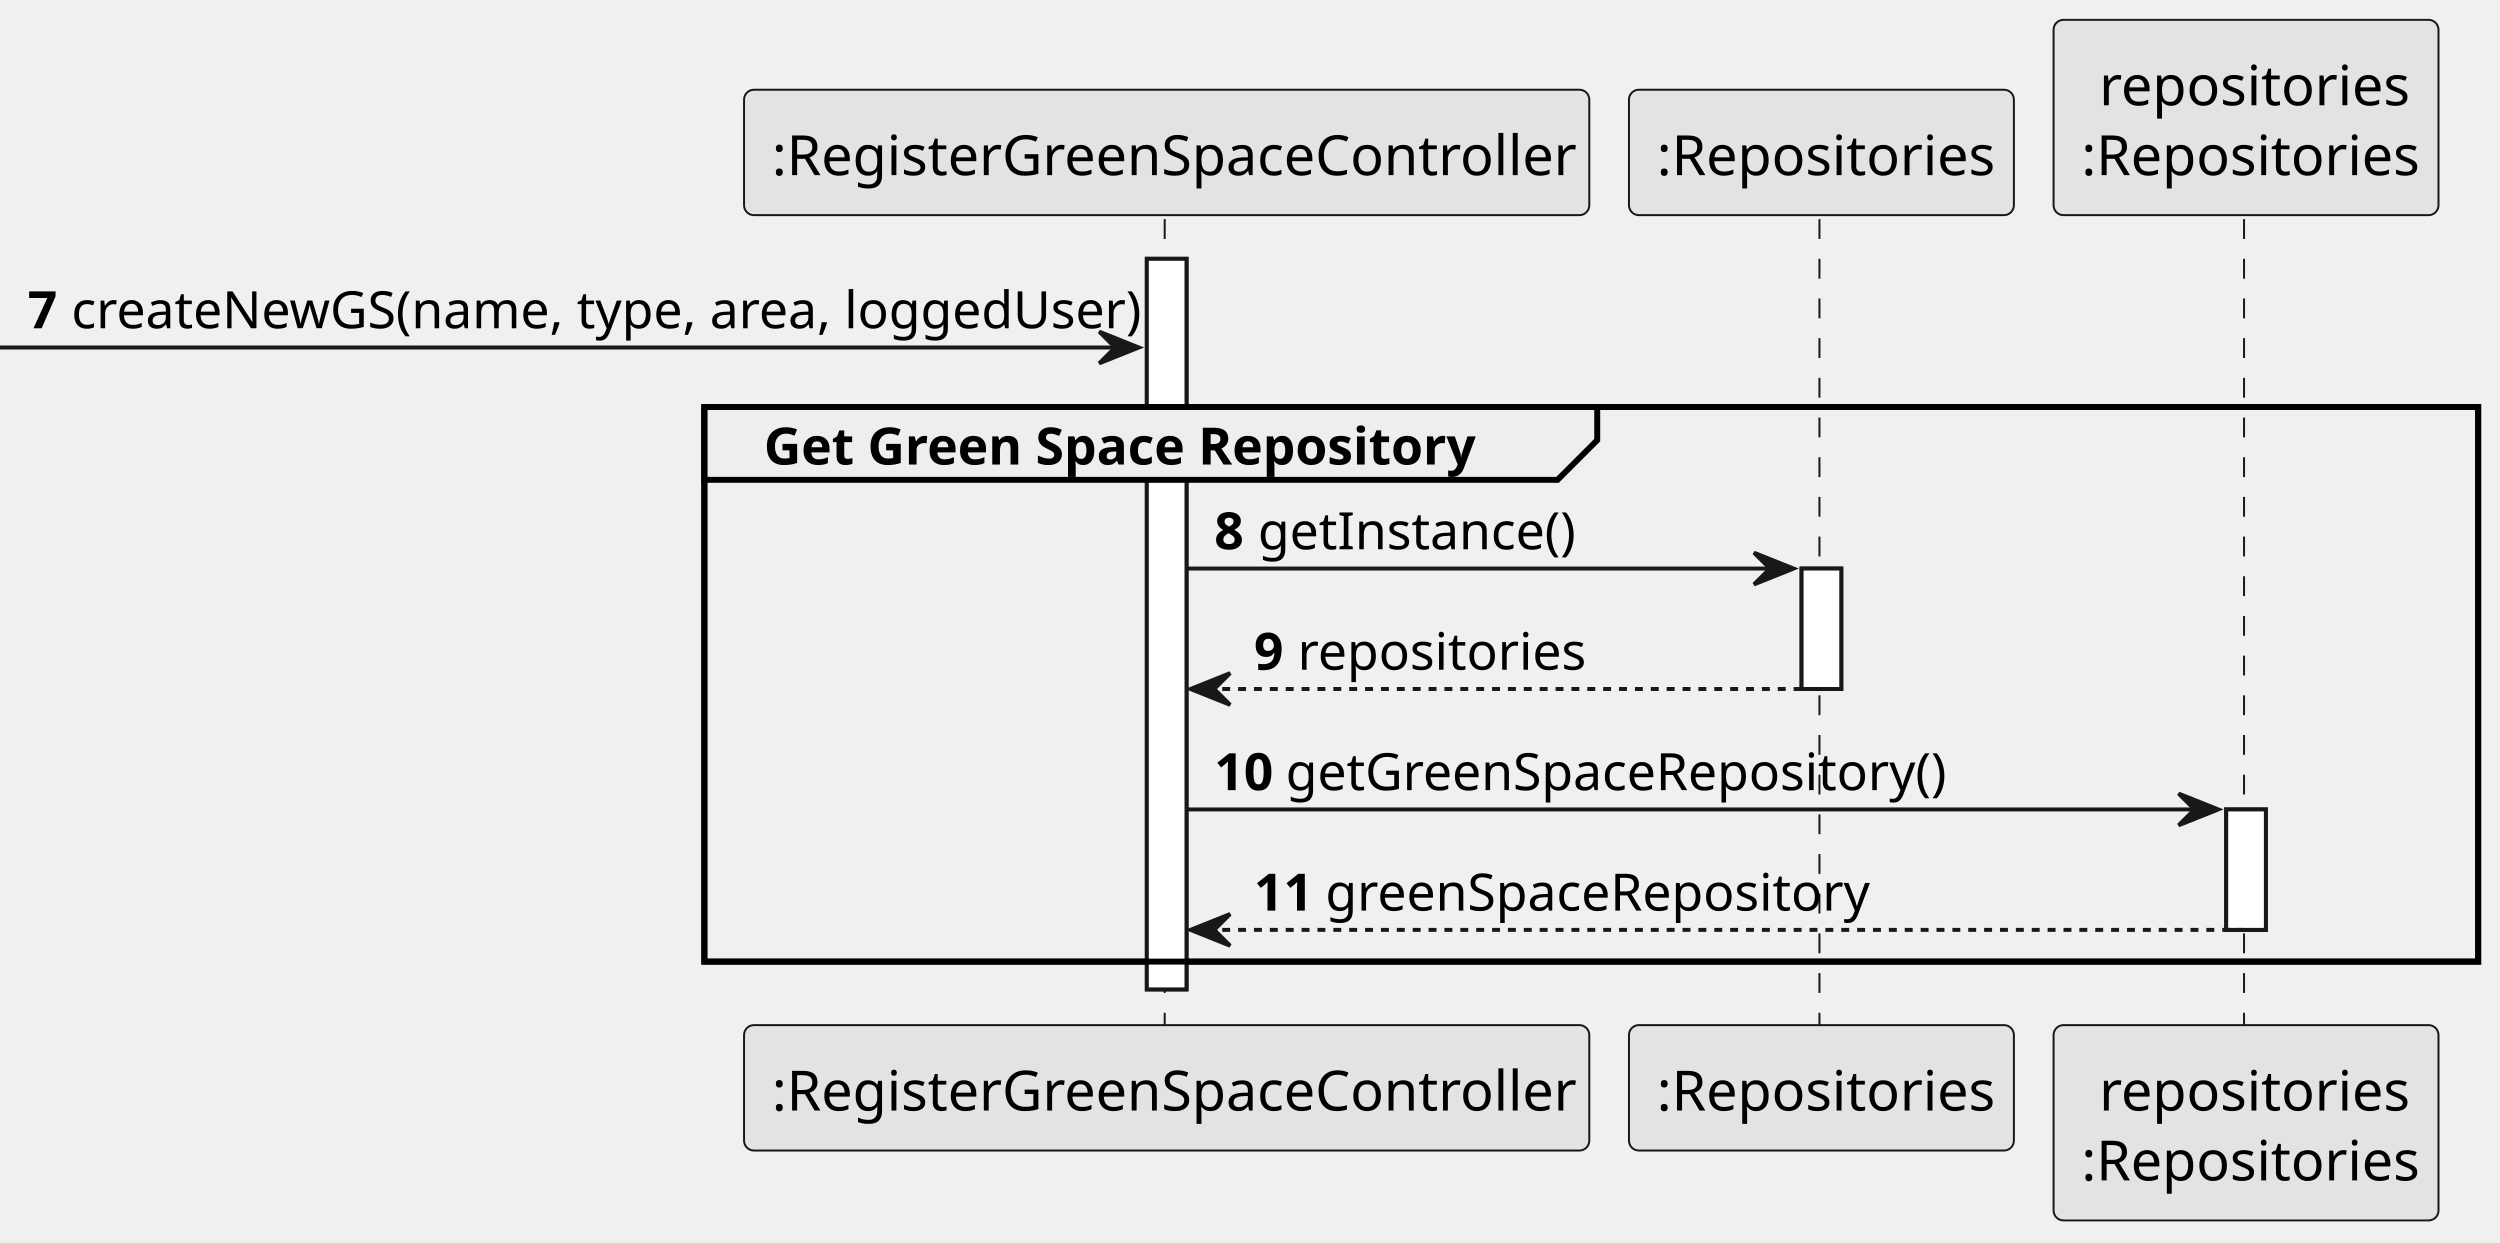
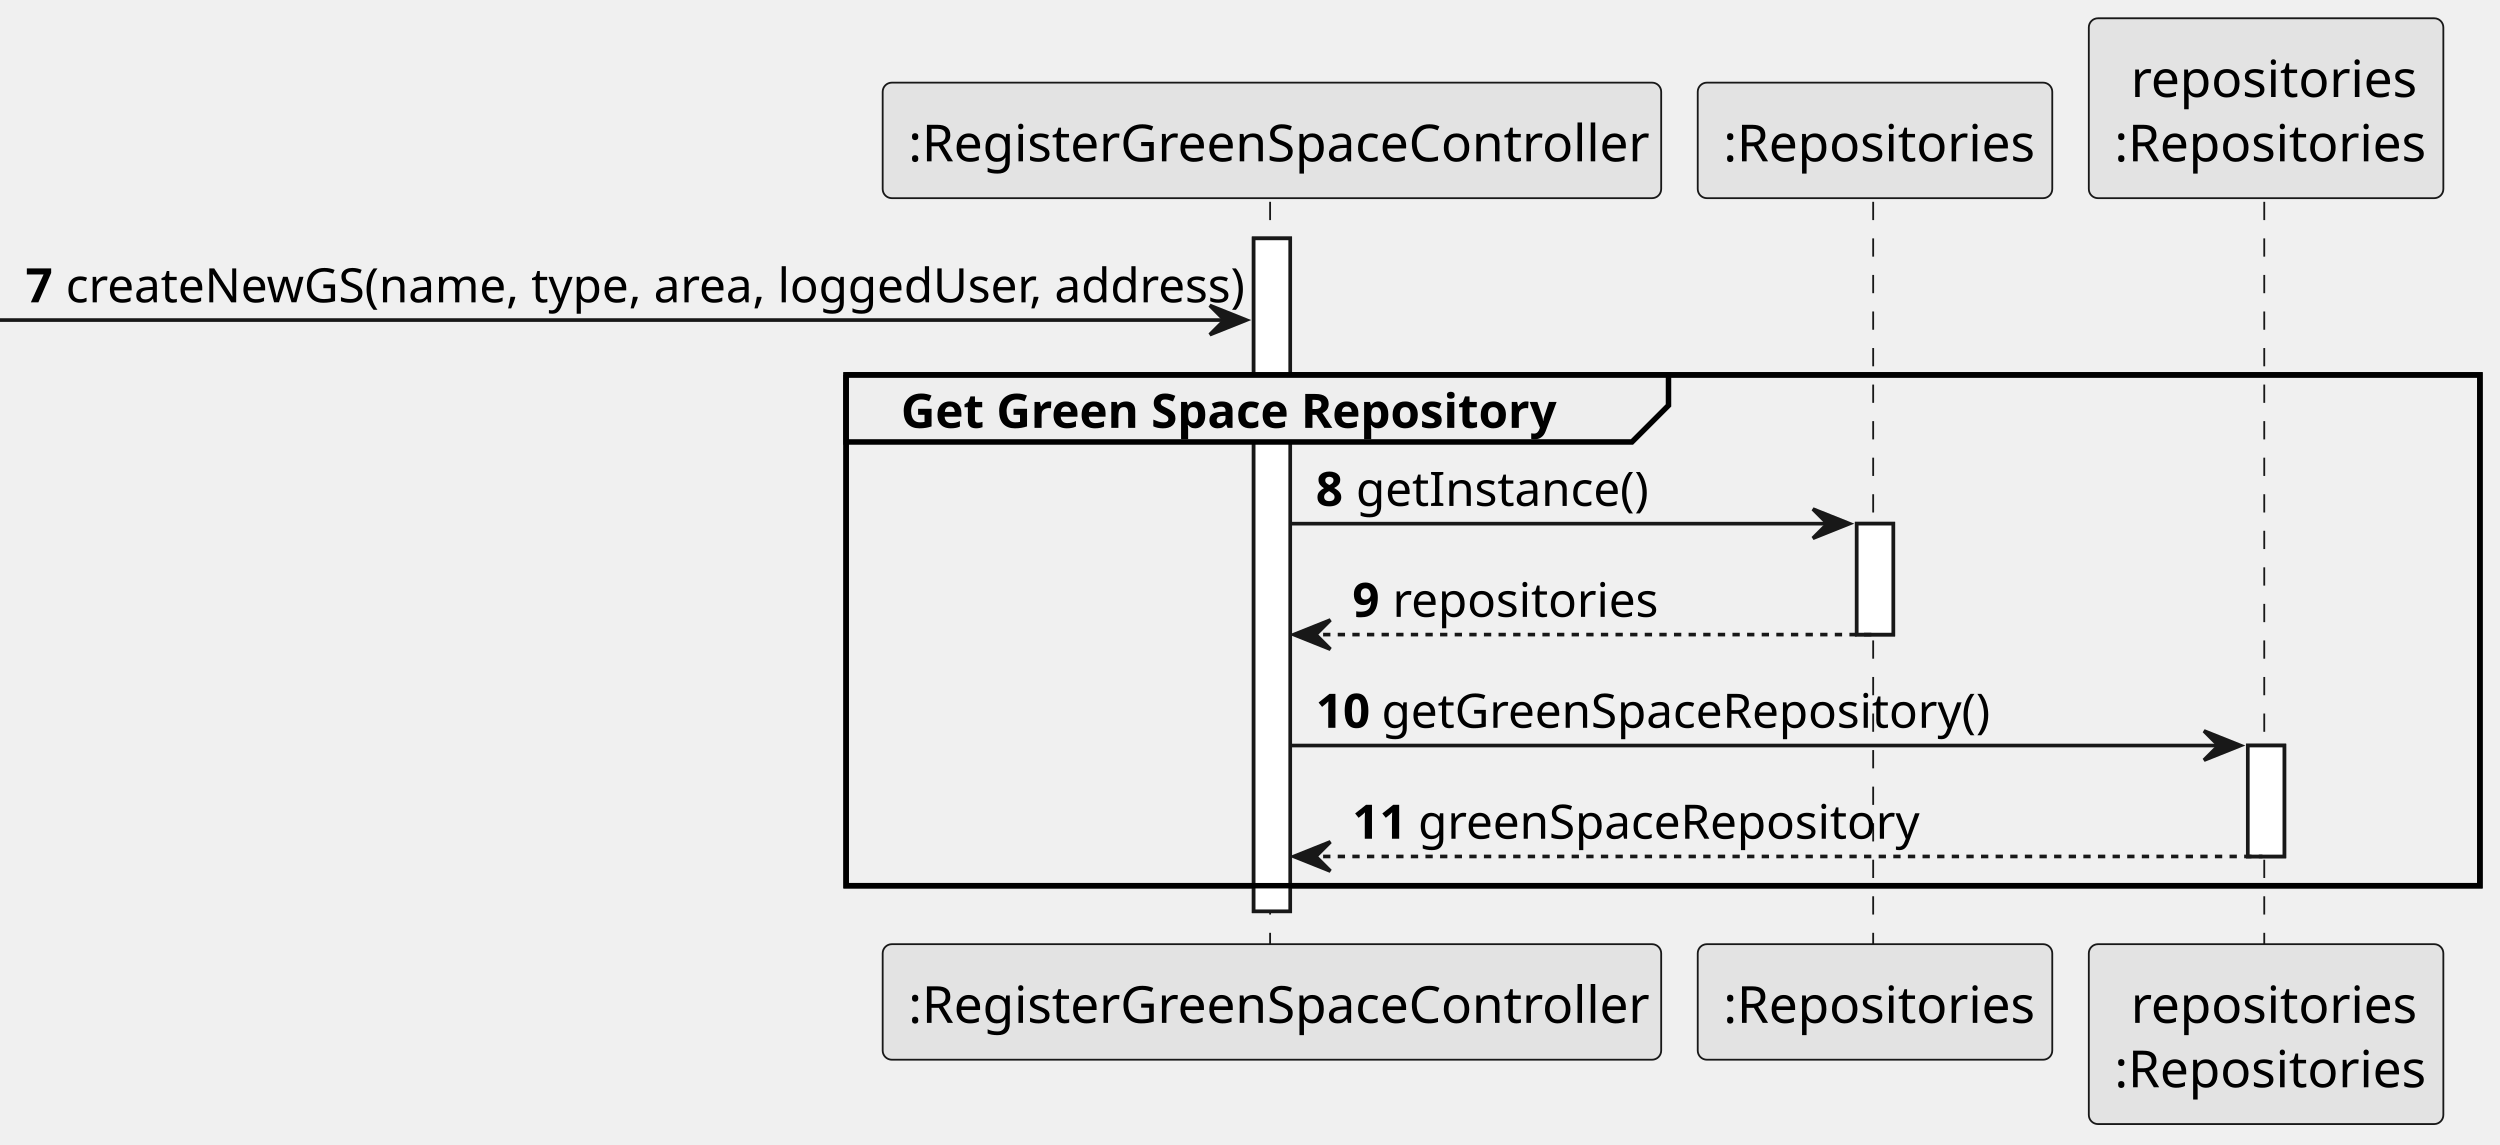
- <svg xmlns="http://www.w3.org/2000/svg" contentStyleType="text/css" height="313px" preserveAspectRatio="none" style="width:630px;height:313px;background:#FFFFFF;" version="1.1" viewBox="0 0 630 313" width="630px" zoomAndPan="magnify">
+ <svg xmlns="http://www.w3.org/2000/svg" contentStyleType="text/css" height="313px" preserveAspectRatio="none" style="width:684px;height:313px;background:#FFFFFF;" version="1.1" viewBox="0 0 684 313" width="684px" zoomAndPan="magnify">
  <defs />
  <g>
-     <rect fill="#FFFFFF" height="184.109" style="stroke:#181818;stroke-width:1.0;" width="10" x="289" y="65.219" />
-     <rect fill="#FFFFFF" height="30.352" style="stroke:#181818;stroke-width:1.0;" width="10" x="454" y="143.273" />
-     <rect fill="#FFFFFF" height="30.352" style="stroke:#181818;stroke-width:1.0;" width="10" x="561" y="203.977" />
-     <rect fill="none" height="139.758" style="stroke:#000000;stroke-width:1.5;" width="447" x="177.5" y="102.57" />
-     <line style="stroke:#181818;stroke-width:0.5;stroke-dasharray:5.0,5.0;" x1="293.5" x2="293.5" y1="55.219" y2="259.328" />
-     <line style="stroke:#181818;stroke-width:0.5;stroke-dasharray:5.0,5.0;" x1="458.5" x2="458.5" y1="55.219" y2="259.328" />
-     <line style="stroke:#181818;stroke-width:0.5;stroke-dasharray:5.0,5.0;" x1="565.5" x2="565.5" y1="55.219" y2="259.328" />
-     <rect fill="#E3E3E3" height="31.609" rx="2.5" ry="2.5" style="stroke:#181818;stroke-width:0.5;" width="213" x="187.5" y="22.609" />
-     <text fill="#000000" font-family="sans-serif" font-size="14" lengthAdjust="spacing" textLength="199" x="194.5" y="44.143">:RegisterGreenSpaceController</text>
-     <rect fill="#E3E3E3" height="31.609" rx="2.5" ry="2.5" style="stroke:#181818;stroke-width:0.5;" width="213" x="187.5" y="258.328" />
-     <text fill="#000000" font-family="sans-serif" font-size="14" lengthAdjust="spacing" textLength="199" x="194.5" y="279.861">:RegisterGreenSpaceController</text>
-     <rect fill="#E3E3E3" height="31.609" rx="2.5" ry="2.5" style="stroke:#181818;stroke-width:0.5;" width="97" x="410.5" y="22.609" />
-     <text fill="#000000" font-family="sans-serif" font-size="14" lengthAdjust="spacing" textLength="83" x="417.5" y="44.143">:Repositories</text>
-     <rect fill="#E3E3E3" height="31.609" rx="2.5" ry="2.5" style="stroke:#181818;stroke-width:0.5;" width="97" x="410.5" y="258.328" />
-     <text fill="#000000" font-family="sans-serif" font-size="14" lengthAdjust="spacing" textLength="83" x="417.5" y="279.861">:Repositories</text>
-     <rect fill="#E3E3E3" height="49.219" rx="2.5" ry="2.5" style="stroke:#181818;stroke-width:0.5;" width="97" x="517.5" y="5" />
-     <text fill="#000000" font-family="sans-serif" font-size="14" lengthAdjust="spacing" textLength="74" x="529" y="26.533">repositories</text>
-     <text fill="#000000" font-family="sans-serif" font-size="14" lengthAdjust="spacing" textLength="83" x="524.5" y="44.143">:Repositories</text>
-     <rect fill="#E3E3E3" height="49.219" rx="2.5" ry="2.5" style="stroke:#181818;stroke-width:0.5;" width="97" x="517.5" y="258.328" />
-     <text fill="#000000" font-family="sans-serif" font-size="14" lengthAdjust="spacing" textLength="74" x="529" y="279.861">repositories</text>
-     <text fill="#000000" font-family="sans-serif" font-size="14" lengthAdjust="spacing" textLength="83" x="524.5" y="297.471">:Repositories</text>
-     <rect fill="#FFFFFF" height="184.109" style="stroke:#181818;stroke-width:1.0;" width="10" x="289" y="65.219" />
-     <rect fill="#FFFFFF" height="30.352" style="stroke:#181818;stroke-width:1.0;" width="10" x="454" y="143.273" />
-     <rect fill="#FFFFFF" height="30.352" style="stroke:#181818;stroke-width:1.0;" width="10" x="561" y="203.977" />
-     <polygon fill="#181818" points="277,83.57,287,87.57,277,91.57,281,87.57" style="stroke:#181818;stroke-width:1.0;" />
-     <line style="stroke:#181818;stroke-width:1.0;" x1="0" x2="283" y1="87.57" y2="87.57" />
+     <rect fill="#FFFFFF" height="184.109" style="stroke:#181818;stroke-width:1.0;" width="10" x="343" y="65.219" />
+     <rect fill="#FFFFFF" height="30.352" style="stroke:#181818;stroke-width:1.0;" width="10" x="508" y="143.273" />
+     <rect fill="#FFFFFF" height="30.352" style="stroke:#181818;stroke-width:1.0;" width="10" x="615" y="203.977" />
+     <rect fill="none" height="139.758" style="stroke:#000000;stroke-width:1.5;" width="447" x="231.5" y="102.57" />
+     <line style="stroke:#181818;stroke-width:0.5;stroke-dasharray:5.0,5.0;" x1="347.5" x2="347.5" y1="55.219" y2="259.328" />
+     <line style="stroke:#181818;stroke-width:0.5;stroke-dasharray:5.0,5.0;" x1="512.5" x2="512.5" y1="55.219" y2="259.328" />
+     <line style="stroke:#181818;stroke-width:0.5;stroke-dasharray:5.0,5.0;" x1="619.5" x2="619.5" y1="55.219" y2="259.328" />
+     <rect fill="#E3E3E3" height="31.609" rx="2.5" ry="2.5" style="stroke:#181818;stroke-width:0.5;" width="213" x="241.5" y="22.609" />
+     <text fill="#000000" font-family="sans-serif" font-size="14" lengthAdjust="spacing" textLength="199" x="248.5" y="44.143">:RegisterGreenSpaceController</text>
+     <rect fill="#E3E3E3" height="31.609" rx="2.5" ry="2.5" style="stroke:#181818;stroke-width:0.5;" width="213" x="241.5" y="258.328" />
+     <text fill="#000000" font-family="sans-serif" font-size="14" lengthAdjust="spacing" textLength="199" x="248.5" y="279.861">:RegisterGreenSpaceController</text>
+     <rect fill="#E3E3E3" height="31.609" rx="2.5" ry="2.5" style="stroke:#181818;stroke-width:0.5;" width="97" x="464.5" y="22.609" />
+     <text fill="#000000" font-family="sans-serif" font-size="14" lengthAdjust="spacing" textLength="83" x="471.5" y="44.143">:Repositories</text>
+     <rect fill="#E3E3E3" height="31.609" rx="2.5" ry="2.5" style="stroke:#181818;stroke-width:0.5;" width="97" x="464.5" y="258.328" />
+     <text fill="#000000" font-family="sans-serif" font-size="14" lengthAdjust="spacing" textLength="83" x="471.5" y="279.861">:Repositories</text>
+     <rect fill="#E3E3E3" height="49.219" rx="2.5" ry="2.5" style="stroke:#181818;stroke-width:0.5;" width="97" x="571.5" y="5" />
+     <text fill="#000000" font-family="sans-serif" font-size="14" lengthAdjust="spacing" textLength="74" x="583" y="26.533">repositories</text>
+     <text fill="#000000" font-family="sans-serif" font-size="14" lengthAdjust="spacing" textLength="83" x="578.5" y="44.143">:Repositories</text>
+     <rect fill="#E3E3E3" height="49.219" rx="2.5" ry="2.5" style="stroke:#181818;stroke-width:0.5;" width="97" x="571.5" y="258.328" />
+     <text fill="#000000" font-family="sans-serif" font-size="14" lengthAdjust="spacing" textLength="74" x="583" y="279.861">repositories</text>
+     <text fill="#000000" font-family="sans-serif" font-size="14" lengthAdjust="spacing" textLength="83" x="578.5" y="297.471">:Repositories</text>
+     <rect fill="#FFFFFF" height="184.109" style="stroke:#181818;stroke-width:1.0;" width="10" x="343" y="65.219" />
+     <rect fill="#FFFFFF" height="30.352" style="stroke:#181818;stroke-width:1.0;" width="10" x="508" y="143.273" />
+     <rect fill="#FFFFFF" height="30.352" style="stroke:#181818;stroke-width:1.0;" width="10" x="615" y="203.977" />
+     <polygon fill="#181818" points="331,83.57,341,87.57,331,91.57,335,87.57" style="stroke:#181818;stroke-width:1.0;" />
+     <line style="stroke:#181818;stroke-width:1.0;" x1="0" x2="337" y1="87.57" y2="87.57" />
    <text fill="#000000" font-family="sans-serif" font-size="13" font-weight="bold" lengthAdjust="spacing" textLength="7" x="7" y="82.714">7</text>
-     <text fill="#000000" font-family="sans-serif" font-size="13" lengthAdjust="spacing" textLength="259" x="18" y="82.714">createNewGS(name, type, area, loggedUser)</text>
-     <path d="M177.5,102.57 L402.5,102.57 L402.5,110.922 L392.5,120.922 L177.5,120.922 L177.5,102.57 " fill="#EEEEEE" style="stroke:#000000;stroke-width:1.5;" />
-     <rect fill="none" height="139.758" style="stroke:#000000;stroke-width:1.5;" width="447" x="177.5" y="102.57" />
-     <text fill="#000000" font-family="sans-serif" font-size="13" font-weight="bold" lengthAdjust="spacing" textLength="180" x="192.5" y="117.065">Get Green Space Repository</text>
-     <polygon fill="#181818" points="442,139.273,452,143.273,442,147.273,446,143.273" style="stroke:#181818;stroke-width:1.0;" />
-     <line style="stroke:#181818;stroke-width:1.0;" x1="299" x2="448" y1="143.273" y2="143.273" />
-     <text fill="#000000" font-family="sans-serif" font-size="13" font-weight="bold" lengthAdjust="spacing" textLength="7" x="306" y="138.417">8</text>
-     <text fill="#000000" font-family="sans-serif" font-size="13" lengthAdjust="spacing" textLength="75" x="317" y="138.417">getInstance()</text>
-     <polygon fill="#181818" points="310,169.625,300,173.625,310,177.625,306,173.625" style="stroke:#181818;stroke-width:1.0;" />
-     <line style="stroke:#181818;stroke-width:1.0;stroke-dasharray:2.0,2.0;" x1="304" x2="458" y1="173.625" y2="173.625" />
-     <text fill="#000000" font-family="sans-serif" font-size="13" font-weight="bold" lengthAdjust="spacing" textLength="7" x="316" y="168.769">9</text>
-     <text fill="#000000" font-family="sans-serif" font-size="13" lengthAdjust="spacing" textLength="67" x="327" y="168.769">repositories</text>
-     <polygon fill="#181818" points="549,199.977,559,203.977,549,207.977,553,203.977" style="stroke:#181818;stroke-width:1.0;" />
-     <line style="stroke:#181818;stroke-width:1.0;" x1="299" x2="555" y1="203.977" y2="203.977" />
-     <text fill="#000000" font-family="sans-serif" font-size="13" font-weight="bold" lengthAdjust="spacing" textLength="14" x="306" y="199.12">10</text>
-     <text fill="#000000" font-family="sans-serif" font-size="13" lengthAdjust="spacing" textLength="160" x="324" y="199.12">getGreenSpaceRepository()</text>
-     <polygon fill="#181818" points="310,230.328,300,234.328,310,238.328,306,234.328" style="stroke:#181818;stroke-width:1.0;" />
-     <line style="stroke:#181818;stroke-width:1.0;stroke-dasharray:2.0,2.0;" x1="304" x2="565" y1="234.328" y2="234.328" />
-     <text fill="#000000" font-family="sans-serif" font-size="13" font-weight="bold" lengthAdjust="spacing" textLength="14" x="316" y="229.472">11</text>
-     <text fill="#000000" font-family="sans-serif" font-size="13" lengthAdjust="spacing" textLength="131" x="334" y="229.472">greenSpaceRepository</text>
+     <text fill="#000000" font-family="sans-serif" font-size="13" lengthAdjust="spacing" textLength="313" x="18" y="82.714">createNewGS(name, type, area, loggedUser, address)</text>
+     <path d="M231.5,102.57 L456.5,102.57 L456.5,110.922 L446.5,120.922 L231.5,120.922 L231.5,102.57 " fill="#EEEEEE" style="stroke:#000000;stroke-width:1.5;" />
+     <rect fill="none" height="139.758" style="stroke:#000000;stroke-width:1.5;" width="447" x="231.5" y="102.57" />
+     <text fill="#000000" font-family="sans-serif" font-size="13" font-weight="bold" lengthAdjust="spacing" textLength="180" x="246.5" y="117.065">Get Green Space Repository</text>
+     <polygon fill="#181818" points="496,139.273,506,143.273,496,147.273,500,143.273" style="stroke:#181818;stroke-width:1.0;" />
+     <line style="stroke:#181818;stroke-width:1.0;" x1="353" x2="502" y1="143.273" y2="143.273" />
+     <text fill="#000000" font-family="sans-serif" font-size="13" font-weight="bold" lengthAdjust="spacing" textLength="7" x="360" y="138.417">8</text>
+     <text fill="#000000" font-family="sans-serif" font-size="13" lengthAdjust="spacing" textLength="75" x="371" y="138.417">getInstance()</text>
+     <polygon fill="#181818" points="364,169.625,354,173.625,364,177.625,360,173.625" style="stroke:#181818;stroke-width:1.0;" />
+     <line style="stroke:#181818;stroke-width:1.0;stroke-dasharray:2.0,2.0;" x1="358" x2="512" y1="173.625" y2="173.625" />
+     <text fill="#000000" font-family="sans-serif" font-size="13" font-weight="bold" lengthAdjust="spacing" textLength="7" x="370" y="168.769">9</text>
+     <text fill="#000000" font-family="sans-serif" font-size="13" lengthAdjust="spacing" textLength="67" x="381" y="168.769">repositories</text>
+     <polygon fill="#181818" points="603,199.977,613,203.977,603,207.977,607,203.977" style="stroke:#181818;stroke-width:1.0;" />
+     <line style="stroke:#181818;stroke-width:1.0;" x1="353" x2="609" y1="203.977" y2="203.977" />
+     <text fill="#000000" font-family="sans-serif" font-size="13" font-weight="bold" lengthAdjust="spacing" textLength="14" x="360" y="199.12">10</text>
+     <text fill="#000000" font-family="sans-serif" font-size="13" lengthAdjust="spacing" textLength="160" x="378" y="199.12">getGreenSpaceRepository()</text>
+     <polygon fill="#181818" points="364,230.328,354,234.328,364,238.328,360,234.328" style="stroke:#181818;stroke-width:1.0;" />
+     <line style="stroke:#181818;stroke-width:1.0;stroke-dasharray:2.0,2.0;" x1="358" x2="619" y1="234.328" y2="234.328" />
+     <text fill="#000000" font-family="sans-serif" font-size="13" font-weight="bold" lengthAdjust="spacing" textLength="14" x="370" y="229.472">11</text>
+     <text fill="#000000" font-family="sans-serif" font-size="13" lengthAdjust="spacing" textLength="131" x="388" y="229.472">greenSpaceRepository</text>
  </g>
</svg>
